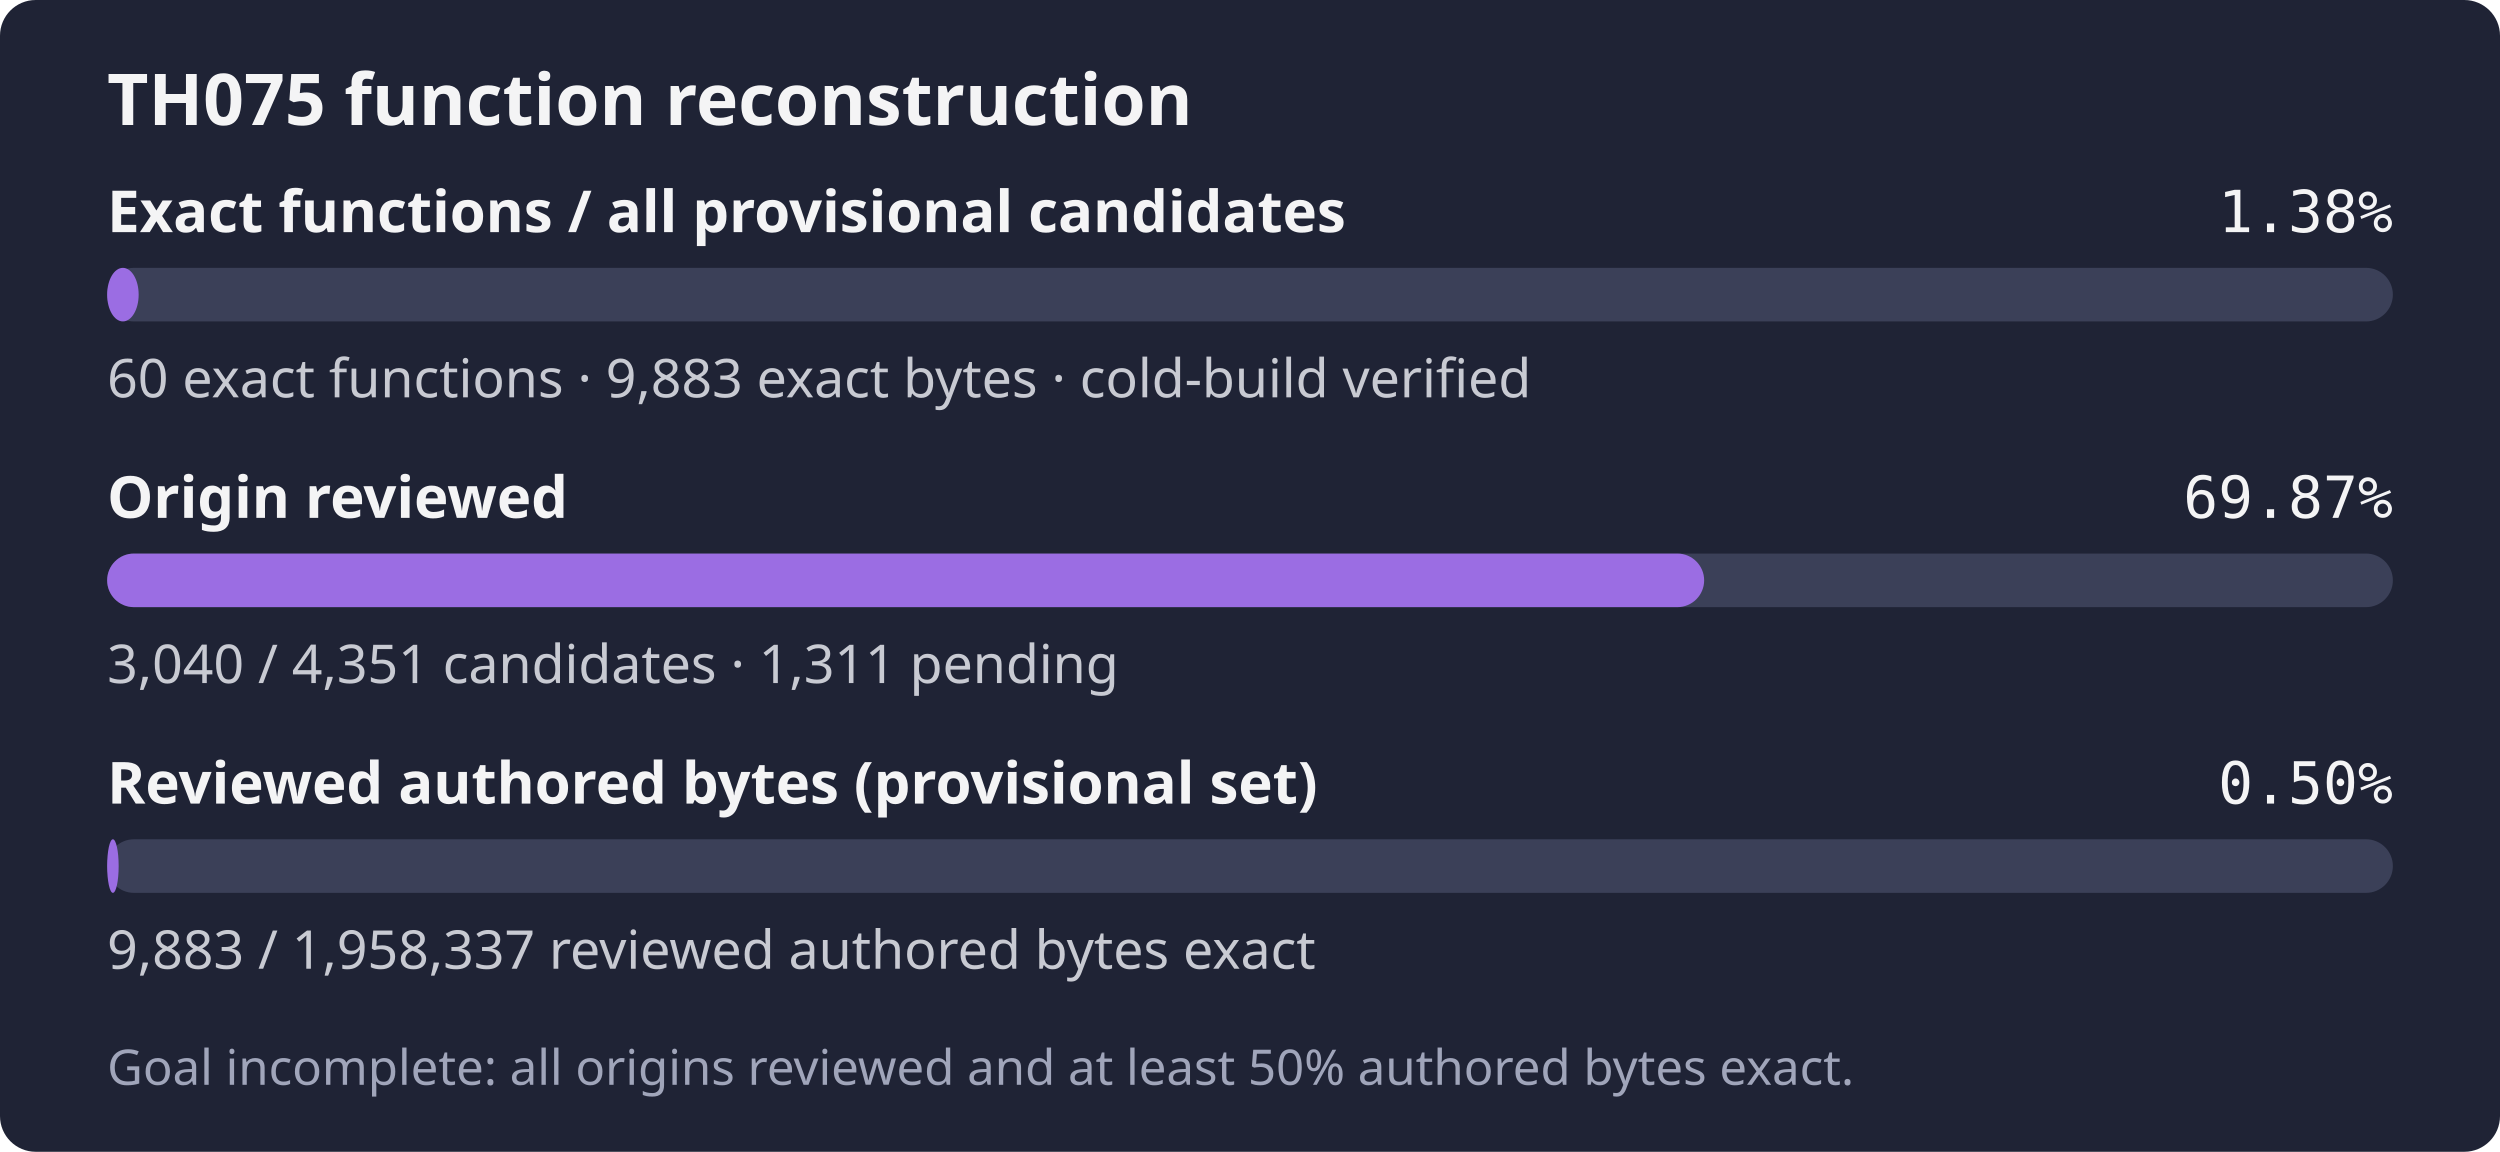
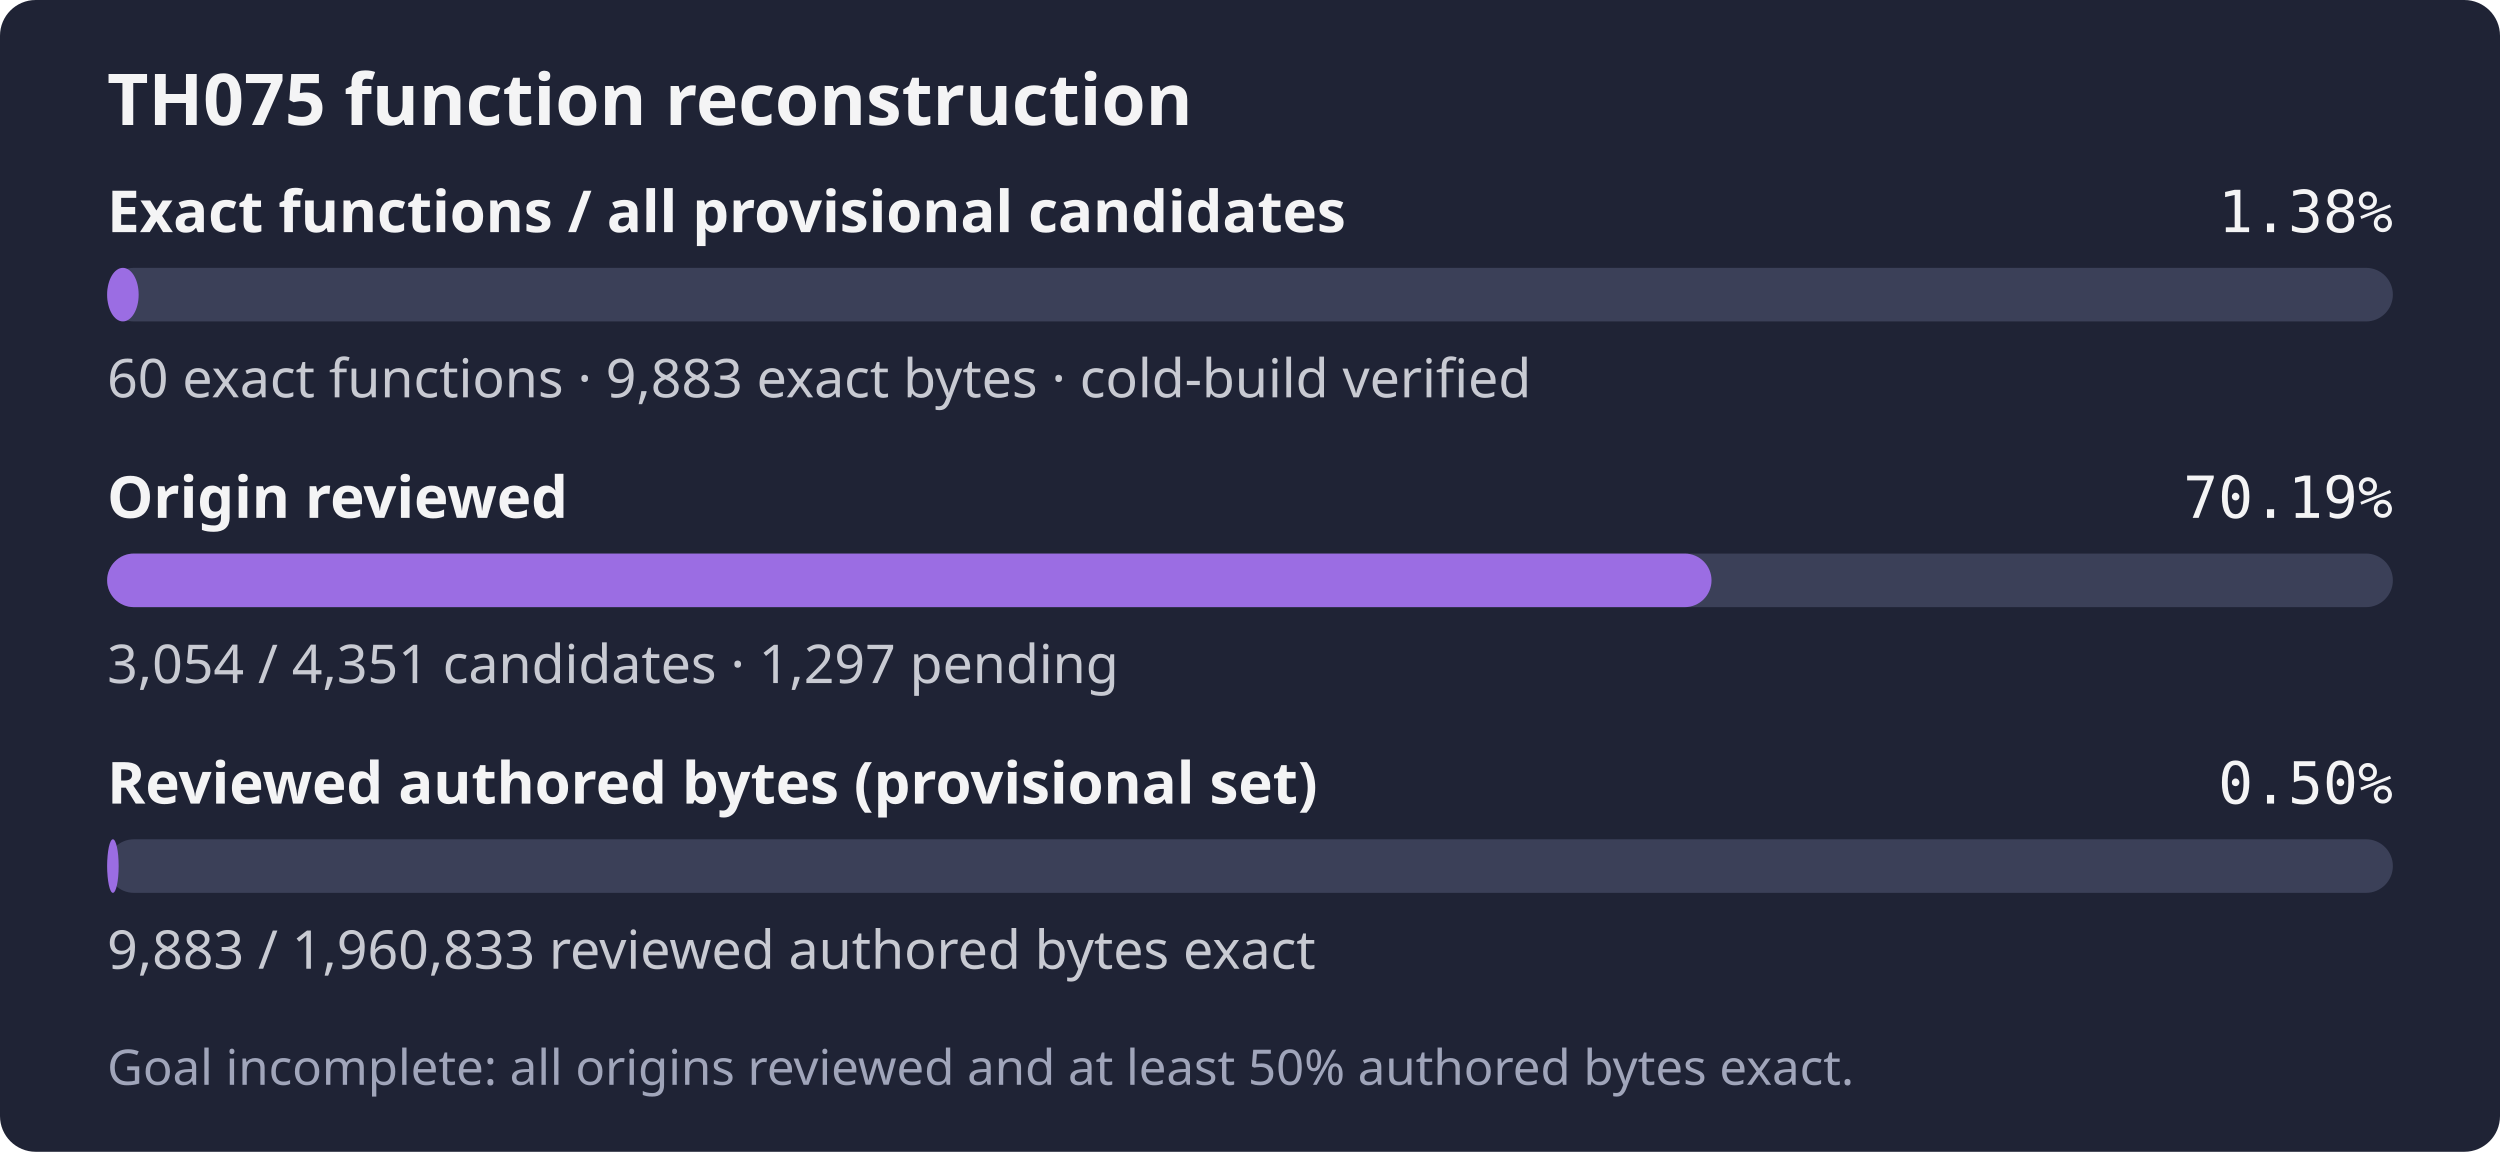
- <svg xmlns="http://www.w3.org/2000/svg" width="560" height="258" role="img" aria-label="TH075: 60 exact functions, 9,883 exact bytes; 3,040 of 4,351 candidates reviewed; Goal incomplete: all origins reviewed and at least 50% authored bytes exact.">
+ <svg xmlns="http://www.w3.org/2000/svg" width="560" height="258" role="img" aria-label="TH075: 60 exact functions, 9,883 exact bytes; 3,054 of 4,351 candidates reviewed; Goal incomplete: all origins reviewed and at least 50% authored bytes exact.">
  <rect width="560" height="258" rx="8" fill="#1f2335" />
  <text x="24" y="28" fill="#f4f4f5" font-family="sans-serif" font-size="16" font-weight="600">TH075 function reconstruction</text>
  <text x="24" y="52" fill="#f4f4f5" font-family="sans-serif" font-size="13" font-weight="600">Exact functions / all provisional candidates</text>
  <text x="536" y="52" fill="#f4f4f5" text-anchor="end" font-family="monospace" font-size="13">1.38%</text>
  <rect x="24" y="60" width="512" height="12" rx="6" fill="#3b4058" />
  <rect x="24" y="60" width="7.06" height="12" rx="6" fill="#9b6de3" />
  <text x="24" y="89" fill="#c8cad2" font-family="sans-serif" font-size="12">60 exact functions · 9,883 exact bytes · cold-build verified</text>
  <text x="24" y="116" fill="#f4f4f5" font-family="sans-serif" font-size="13" font-weight="600">Origin reviewed</text>
-   <text x="536" y="116" fill="#f4f4f5" text-anchor="end" font-family="monospace" font-size="13">69.87%</text>
+   <text x="536" y="116" fill="#f4f4f5" text-anchor="end" font-family="monospace" font-size="13">70.19%</text>
  <rect x="24" y="124" width="512" height="12" rx="6" fill="#3b4058" />
-   <rect x="24" y="124" width="357.73" height="12" rx="6" fill="#9b6de3" />
-   <text x="24" y="153" fill="#c8cad2" font-family="sans-serif" font-size="12">3,040 / 4,351 candidates · 1,311 pending</text>
+   <rect x="24" y="124" width="359.38" height="12" rx="6" fill="#9b6de3" />
+   <text x="24" y="153" fill="#c8cad2" font-family="sans-serif" font-size="12">3,054 / 4,351 candidates · 1,297 pending</text>
  <text x="24" y="180" fill="#f4f4f5" font-family="sans-serif" font-size="13" font-weight="600">Reviewed authored bytes (provisional set)</text>
  <text x="536" y="180" fill="#f4f4f5" text-anchor="end" font-family="monospace" font-size="13">0.50%</text>
  <rect x="24" y="188" width="512" height="12" rx="6" fill="#3b4058" />
  <rect x="24" y="188" width="2.58" height="12" rx="6" fill="#9b6de3" />
-   <text x="24" y="217" fill="#c8cad2" font-family="sans-serif" font-size="12">9,883 / 1,958,337 reviewed authored bytes exact</text>
+   <text x="24" y="217" fill="#c8cad2" font-family="sans-serif" font-size="12">9,883 / 1,960,833 reviewed authored bytes exact</text>
  <text x="24" y="243" fill="#a0a5ba" font-family="sans-serif" font-size="11">Goal incomplete: all origins reviewed and at least 50% authored bytes exact.</text>
</svg>
